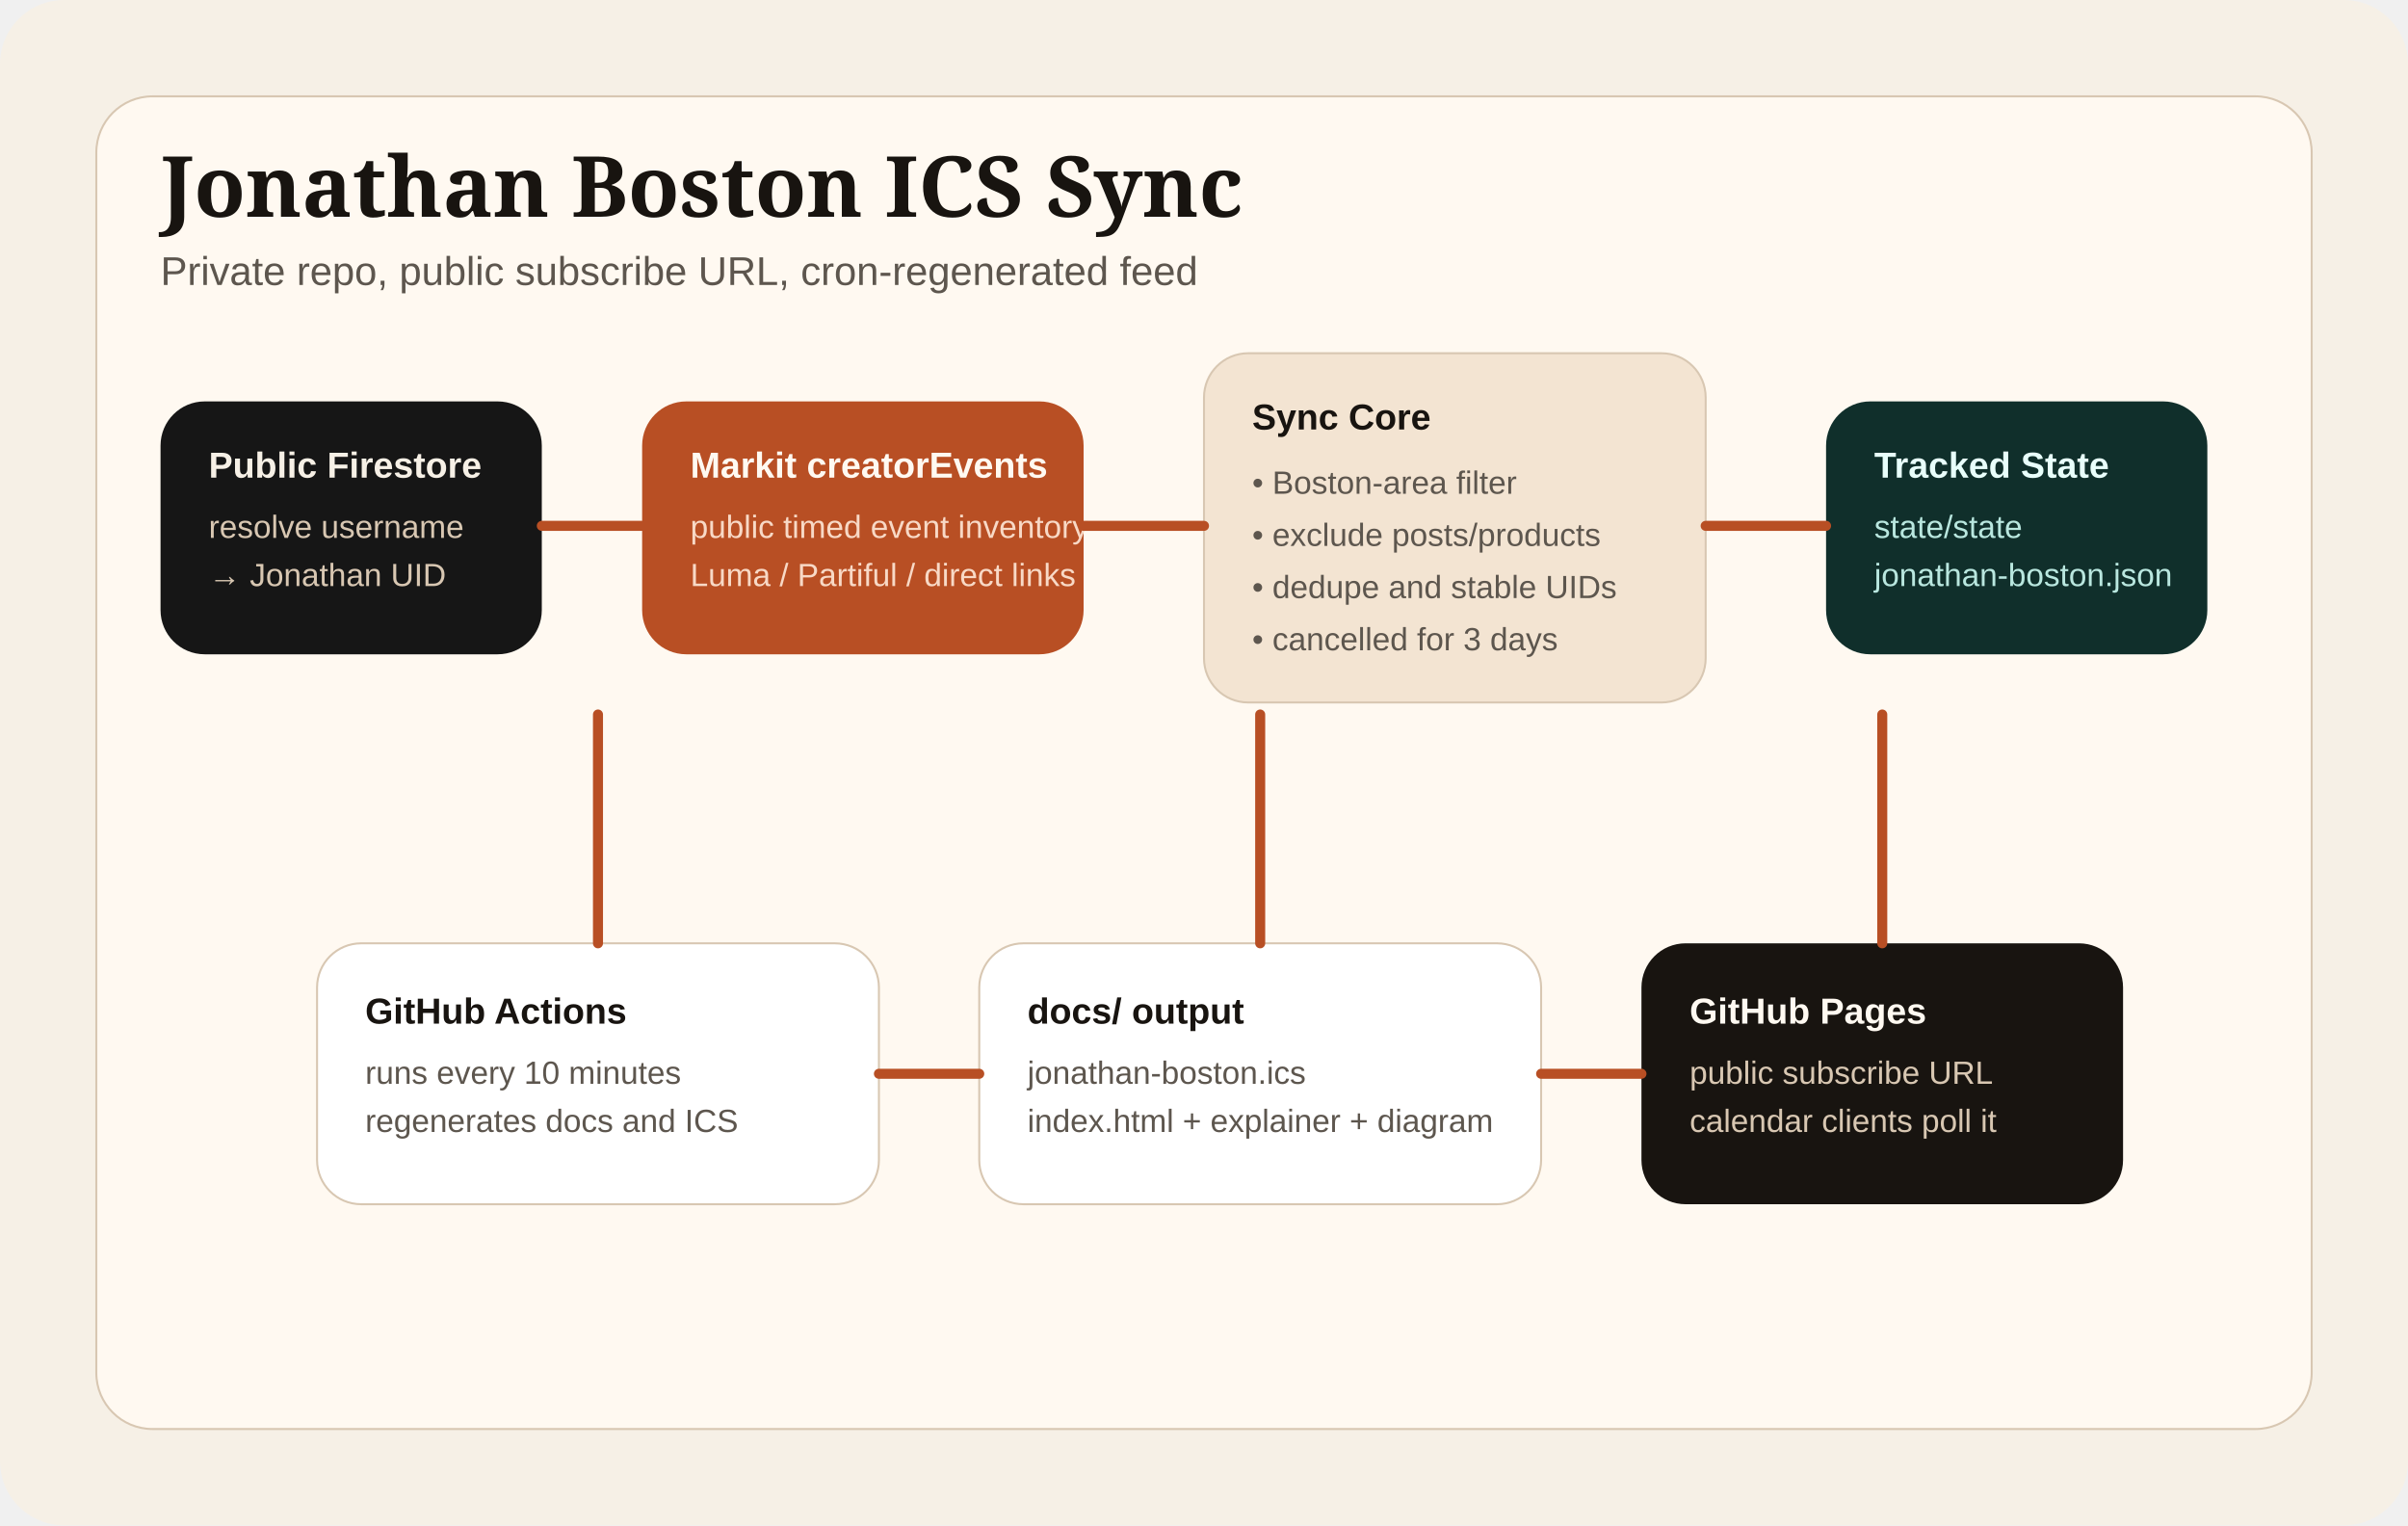
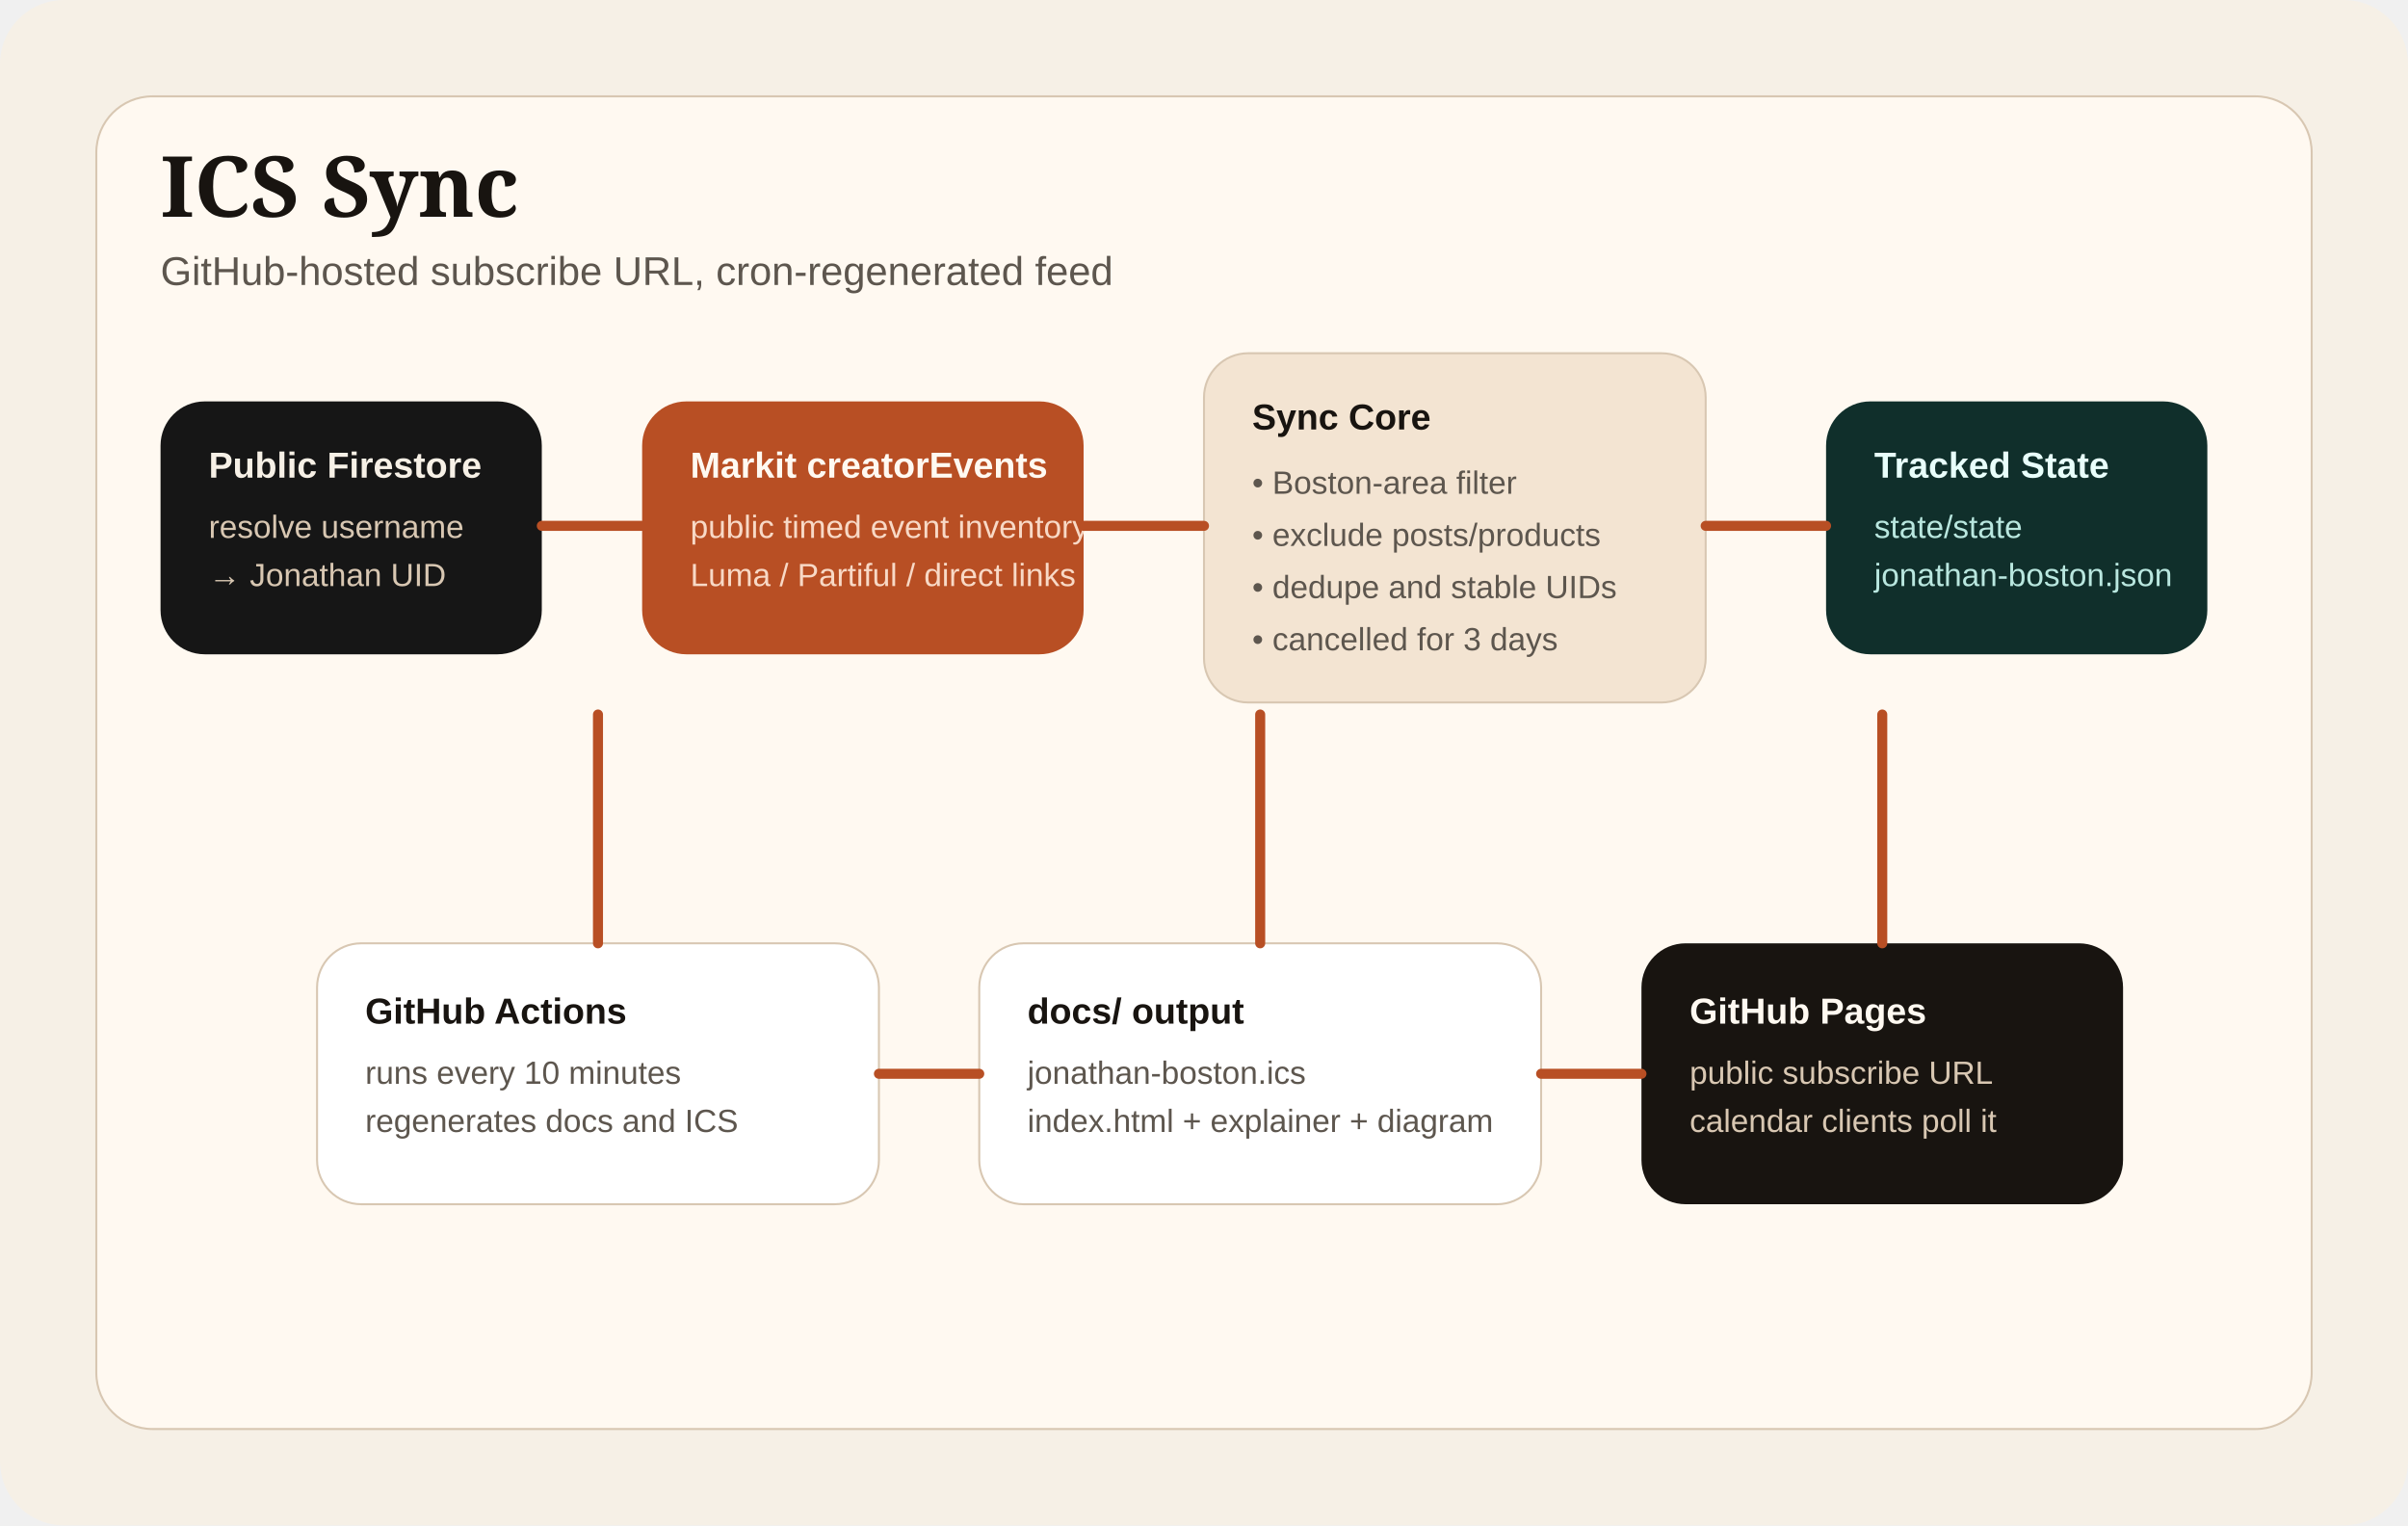
<svg xmlns="http://www.w3.org/2000/svg" width="1200" height="760" viewBox="0 0 1200 760" fill="none">
  <rect width="1200" height="760" rx="32" fill="#F6F0E6" />
  <rect x="48" y="48" width="1104" height="664" rx="28" fill="#FFF9F1" stroke="#D8C7B2" />
-   <text x="80" y="108" fill="#181410" font-family="Georgia, serif" font-size="42" font-weight="700">Jonathan Boston ICS Sync</text>
-   <text x="80" y="142" fill="#5D564E" font-family="Arial, sans-serif" font-size="20">Private repo, public subscribe URL, cron-regenerated feed</text>
+   <text x="80" y="108" fill="#181410" font-family="Georgia, serif" font-size="42" font-weight="700">ICS Sync</text>
+   <text x="80" y="142" fill="#5D564E" font-family="Arial, sans-serif" font-size="20">GitHub-hosted subscribe URL, cron-regenerated feed</text>
  <rect x="80" y="200" width="190" height="126" rx="22" fill="#161616" />
  <text x="104" y="238" fill="#F6F0E6" font-family="Arial, sans-serif" font-size="18" font-weight="700">Public Firestore</text>
  <text x="104" y="268" fill="#D8C7B2" font-family="Arial, sans-serif" font-size="16">resolve username</text>
  <text x="104" y="292" fill="#D8C7B2" font-family="Arial, sans-serif" font-size="16">→ Jonathan UID</text>
  <rect x="320" y="200" width="220" height="126" rx="22" fill="#B84F24" />
  <text x="344" y="238" fill="#FFF9F1" font-family="Arial, sans-serif" font-size="18" font-weight="700">Markit creatorEvents</text>
  <text x="344" y="268" fill="#F8D9C6" font-family="Arial, sans-serif" font-size="16">public timed event inventory</text>
  <text x="344" y="292" fill="#F8D9C6" font-family="Arial, sans-serif" font-size="16">Luma / Partiful / direct links</text>
  <rect x="600" y="176" width="250" height="174" rx="22" fill="#F3E4D2" stroke="#D8C7B2" />
  <text x="624" y="214" fill="#181410" font-family="Arial, sans-serif" font-size="18" font-weight="700">Sync Core</text>
  <text x="624" y="246" fill="#5D564E" font-family="Arial, sans-serif" font-size="16">• Boston-area filter</text>
  <text x="624" y="272" fill="#5D564E" font-family="Arial, sans-serif" font-size="16">• exclude posts/products</text>
  <text x="624" y="298" fill="#5D564E" font-family="Arial, sans-serif" font-size="16">• dedupe and stable UIDs</text>
  <text x="624" y="324" fill="#5D564E" font-family="Arial, sans-serif" font-size="16">• cancelled for 3 days</text>
  <rect x="910" y="200" width="190" height="126" rx="22" fill="#102F2B" />
  <text x="934" y="238" fill="#E8FFFB" font-family="Arial, sans-serif" font-size="18" font-weight="700">Tracked State</text>
  <text x="934" y="268" fill="#B9E7DF" font-family="Arial, sans-serif" font-size="16">state/state</text>
  <text x="934" y="292" fill="#B9E7DF" font-family="Arial, sans-serif" font-size="16">jonathan-boston.json</text>
  <rect x="158" y="470" width="280" height="130" rx="22" fill="#FFFFFF" stroke="#D8C7B2" />
  <text x="182" y="510" fill="#181410" font-family="Arial, sans-serif" font-size="18" font-weight="700">GitHub Actions</text>
  <text x="182" y="540" fill="#5D564E" font-family="Arial, sans-serif" font-size="16">runs every 10 minutes</text>
  <text x="182" y="564" fill="#5D564E" font-family="Arial, sans-serif" font-size="16">regenerates docs and ICS</text>
  <rect x="488" y="470" width="280" height="130" rx="22" fill="#FFFFFF" stroke="#D8C7B2" />
  <text x="512" y="510" fill="#181410" font-family="Arial, sans-serif" font-size="18" font-weight="700">docs/ output</text>
  <text x="512" y="540" fill="#5D564E" font-family="Arial, sans-serif" font-size="16">jonathan-boston.ics</text>
  <text x="512" y="564" fill="#5D564E" font-family="Arial, sans-serif" font-size="16">index.html + explainer + diagram</text>
  <rect x="818" y="470" width="240" height="130" rx="22" fill="#181410" />
  <text x="842" y="510" fill="#FFF9F1" font-family="Arial, sans-serif" font-size="18" font-weight="700">GitHub Pages</text>
  <text x="842" y="540" fill="#D8C7B2" font-family="Arial, sans-serif" font-size="16">public subscribe URL</text>
  <text x="842" y="564" fill="#D8C7B2" font-family="Arial, sans-serif" font-size="16">calendar clients poll it</text>
  <path d="M270 262H320" stroke="#B84F24" stroke-width="5" stroke-linecap="round" />
  <path d="M540 262H600" stroke="#B84F24" stroke-width="5" stroke-linecap="round" />
  <path d="M850 262H910" stroke="#B84F24" stroke-width="5" stroke-linecap="round" />
  <path d="M298 470V356" stroke="#B84F24" stroke-width="5" stroke-linecap="round" />
  <path d="M628 470V356" stroke="#B84F24" stroke-width="5" stroke-linecap="round" />
  <path d="M938 470V356" stroke="#B84F24" stroke-width="5" stroke-linecap="round" />
  <path d="M438 535H488" stroke="#B84F24" stroke-width="5" stroke-linecap="round" />
  <path d="M768 535H818" stroke="#B84F24" stroke-width="5" stroke-linecap="round" />
</svg>
